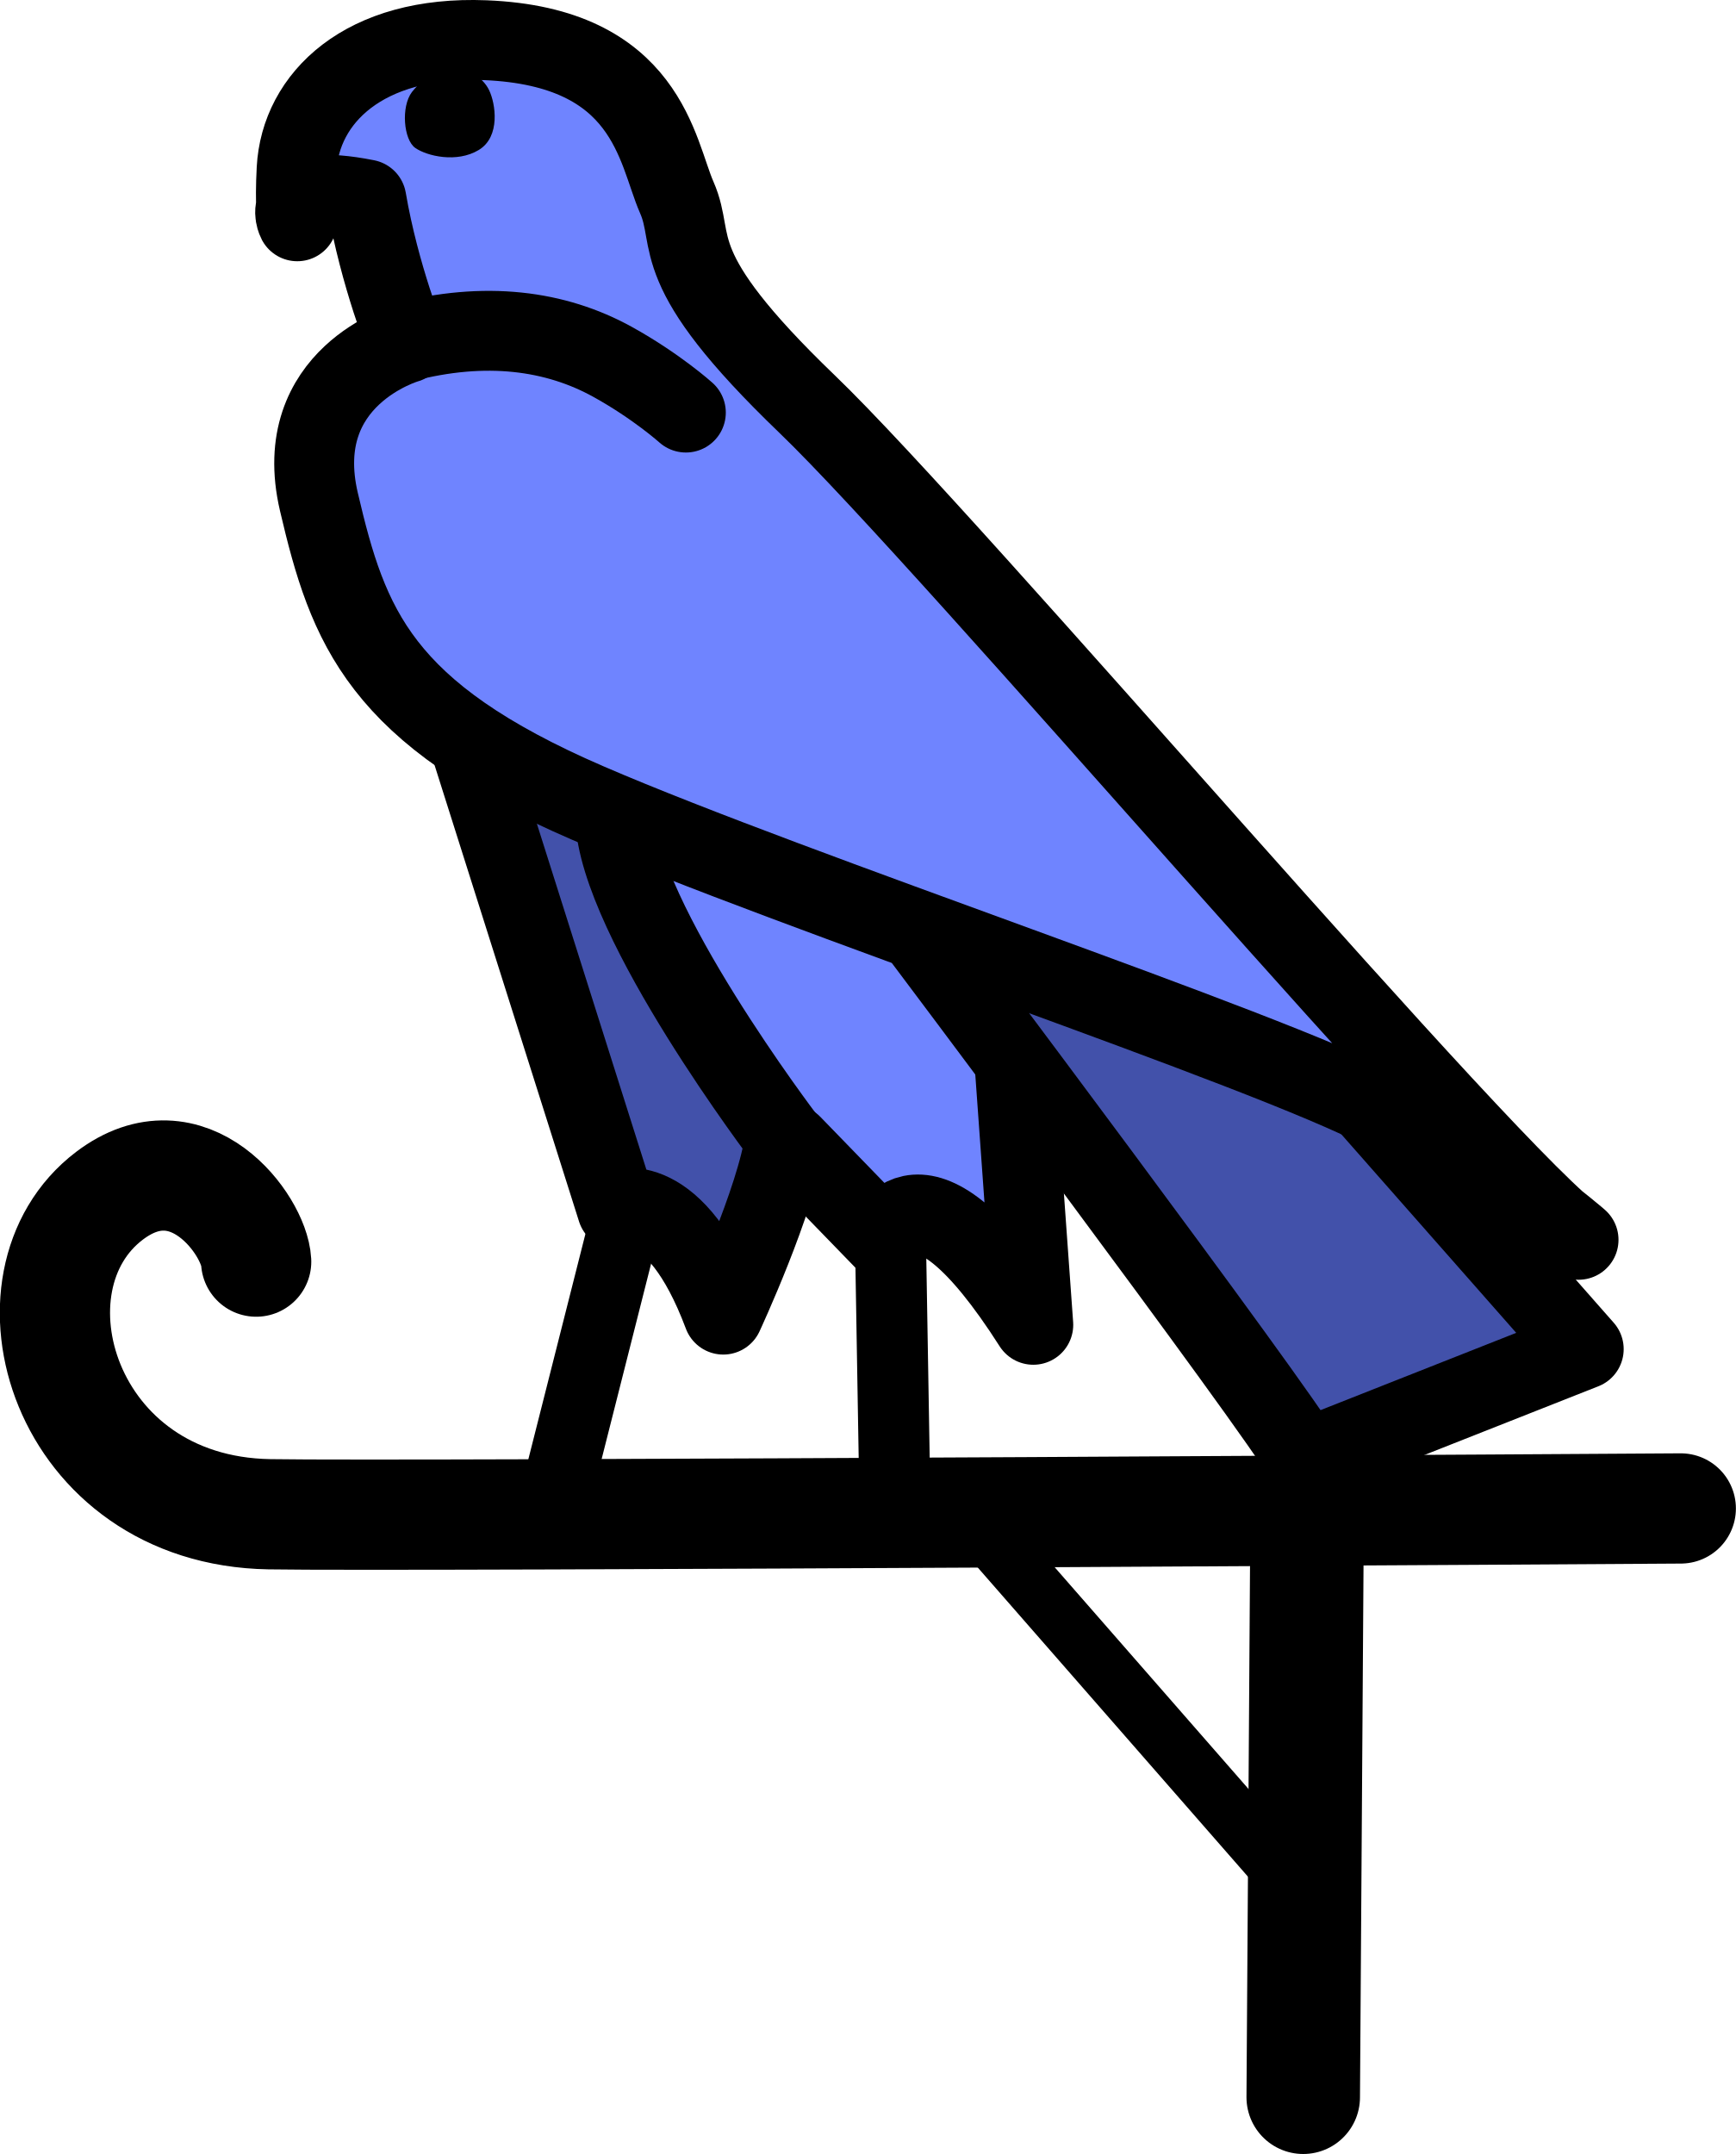
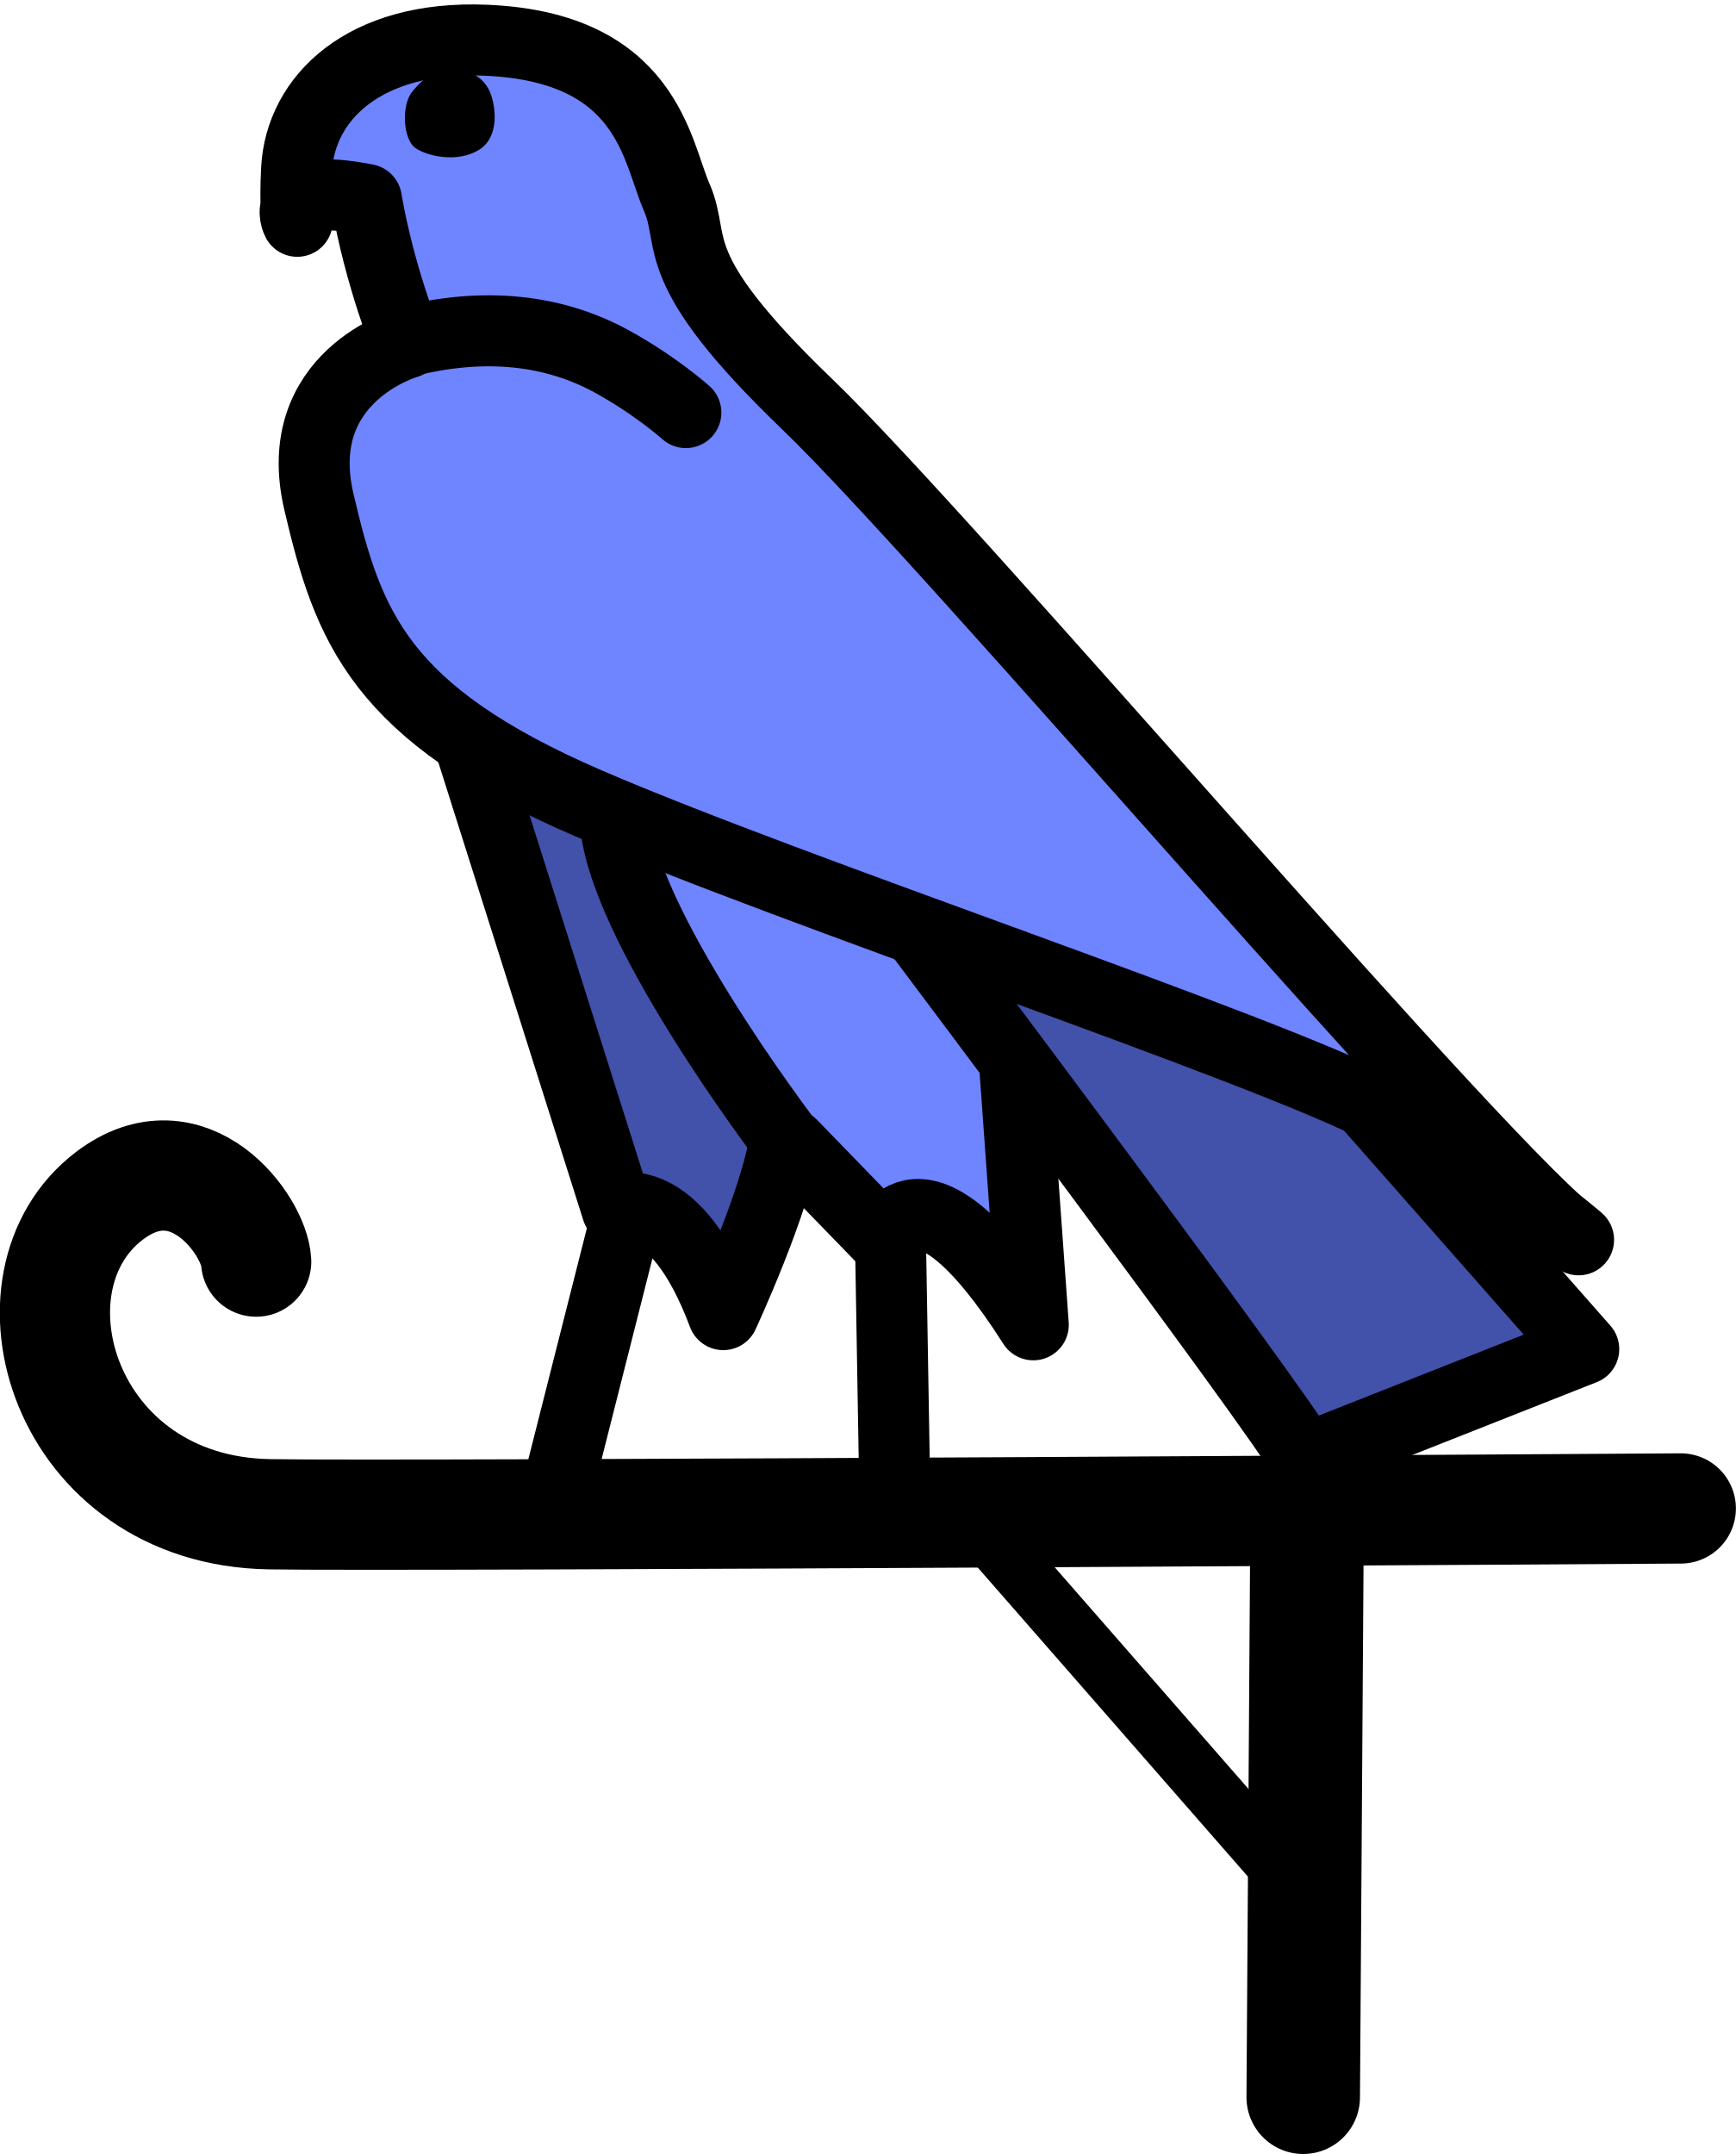
<svg xmlns="http://www.w3.org/2000/svg" version="1.1" id="svg1" width="195.619" height="242.717" viewBox="0 0 195.619 242.717" xml:space="preserve">
  <defs id="defs1" />
  <g id="g1" transform="translate(-238.0192,-199.013)">
    <path style="fill:none;fill-opacity:1;stroke:#000000;stroke-width:12.791;stroke-linecap:round;stroke-linejoin:bevel;stroke-miterlimit:13.2;stroke-dasharray:none;stroke-opacity:1;paint-order:markers fill stroke" d="m 384.88,435.334 0.431,-64.587" id="path4" />
    <path style="fill:none;fill-opacity:1;stroke:#000000;stroke-width:12.422;stroke-linecap:round;stroke-linejoin:bevel;stroke-miterlimit:13.2;stroke-dasharray:none;stroke-opacity:1;paint-order:markers fill stroke" d="m 427.427,368.988 c 0,0 -143.695,0.92 -159.064,0.653 -23.275,-0.405 -30.702,-26.265 -18.002,-35.89 8.95,-6.783 16.305,3.344 16.526,7.423" id="path5" />
    <path style="fill:none;fill-opacity:1;stroke:#000000;stroke-width:6.55;stroke-linecap:round;stroke-linejoin:bevel;stroke-miterlimit:13.2;stroke-dasharray:none;stroke-opacity:1;paint-order:markers fill stroke" d="m 345.773,367.891 39.171,44.81" id="path6" />
-     <path style="fill:#6f84ff;fill-opacity:1;stroke:#000000;stroke-width:9;stroke-linecap:round;stroke-linejoin:round;stroke-miterlimit:13.2;stroke-dasharray:none;stroke-opacity:1;paint-order:markers fill stroke" d="m 327.233,327.995 10.473,10.795 c 0,0 3.706,-10.956 16.756,9.506 l -3.867,-53.813 -49.624,-14.501 7.089,40.602 z" id="path14" />
-     <path style="fill:#4251aa;fill-opacity:1;stroke:#000000;stroke-width:9;stroke-linecap:round;stroke-linejoin:round;stroke-miterlimit:13.2;stroke-dasharray:none;stroke-opacity:1;paint-order:markers fill stroke" d="m 291.043,283.121 16.519,52.179 c 0,0 6.494,-2.734 11.962,11.848 0,0 6.038,-12.988 6.95,-19.823 0,0 -18.798,-24.722 -19.14,-36.229 -0.342,-11.507 -16.292,-7.975 -16.292,-7.975 z" id="path13" />
-     <path style="fill:#4251aa;fill-opacity:1;stroke:#000000;stroke-width:9;stroke-linecap:round;stroke-linejoin:round;stroke-miterlimit:13.2;stroke-dasharray:none;stroke-opacity:1;paint-order:markers fill stroke" d="m 341.25,303.666 c 0,0 40.44,53.813 43.824,59.774 l 31.418,-12.406 -27.39,-31.096 z" id="path12" />
-     <path style="fill:#6f84ff;fill-opacity:1;stroke:#000000;stroke-width:9;stroke-linecap:round;stroke-linejoin:round;stroke-miterlimit:13.2;stroke-dasharray:none;stroke-opacity:1;paint-order:markers fill stroke" d="m 415.907,338.717 c -9.342,-6.152 -70.692,-78.553 -86.926,-94.161 -16.235,-15.608 -12.418,-18.114 -14.697,-23.298 -2.279,-5.184 -3.247,-16.975 -21.589,-17.716 -13.68,-0.552 -20.826,6.551 -21.251,14.513 -0.219,4.11 0.074,5.895 0.074,5.895 0,0 -2.384,-4.481 7.791,-2.464 1.481,8.658 4.557,16.178 4.557,16.178 0,0 -13.216,3.76 -9.912,17.887 3.304,14.127 6.836,23.811 30.305,33.95 23.469,10.139 76.217,27.57 89.661,34.634 13.443,7.063 21.988,14.583 21.988,14.583 z" id="path10" />
-     <path style="fill:none;fill-opacity:1;stroke:#000000;stroke-width:9;stroke-linecap:round;stroke-linejoin:round;stroke-miterlimit:13.2;stroke-dasharray:none;stroke-opacity:1;paint-order:markers fill stroke" d="m 315.31,245.503 c 0,0 -3.322,-2.986 -8.255,-5.712 -6.411,-3.542 -14.334,-4.63 -23.646,-2.183" id="path11" />
+     <path style="fill:#6f84ff;fill-opacity:1;stroke:#000000;stroke-width:8;stroke-linecap:round;stroke-linejoin:round;stroke-miterlimit:13.2;stroke-dasharray:none;stroke-opacity:1;paint-order:markers fill stroke" d="m 327.233,327.995 10.473,10.795 c 0,0 3.706,-10.956 16.756,9.506 l -3.867,-53.813 -49.624,-14.501 7.089,40.602 z" id="path14" />
+     <path style="fill:#4251aa;fill-opacity:1;stroke:#000000;stroke-width:8;stroke-linecap:round;stroke-linejoin:round;stroke-miterlimit:13.2;stroke-dasharray:none;stroke-opacity:1;paint-order:markers fill stroke" d="m 341.25,303.666 c 0,0 40.44,53.813 43.824,59.774 l 31.418,-12.406 -27.39,-31.096 z" id="path12" />
+     <path style="fill:#4251aa;fill-opacity:1;stroke:#000000;stroke-width:8;stroke-linecap:round;stroke-linejoin:round;stroke-miterlimit:13.2;stroke-dasharray:none;stroke-opacity:1;paint-order:markers fill stroke" d="m 291.043,283.121 16.519,52.179 c 0,0 6.494,-2.734 11.962,11.848 0,0 6.038,-12.988 6.95,-19.823 0,0 -18.798,-24.722 -19.14,-36.229 -0.342,-11.507 -16.292,-7.975 -16.292,-7.975 z" id="path13" transform="translate(-2.5629066e-6)" />
+     <path style="fill:#6f84ff;fill-opacity:1;stroke:#000000;stroke-width:8;stroke-linecap:round;stroke-linejoin:round;stroke-miterlimit:13.2;stroke-dasharray:none;stroke-opacity:1;paint-order:markers fill stroke" d="m 415.907,338.717 c -9.342,-6.152 -70.692,-78.553 -86.926,-94.161 -16.235,-15.608 -12.418,-18.114 -14.697,-23.298 -2.279,-5.184 -3.247,-16.975 -21.589,-17.716 -13.68,-0.552 -20.826,6.551 -21.251,14.513 -0.219,4.11 0.074,5.895 0.074,5.895 0,0 -2.384,-4.481 7.791,-2.464 1.481,8.658 4.557,16.178 4.557,16.178 0,0 -13.216,3.76 -9.912,17.887 3.304,14.127 6.836,23.811 30.305,33.95 23.469,10.139 76.217,27.57 89.661,34.634 13.443,7.063 21.988,14.583 21.988,14.583 z" id="path10" />
+     <path style="fill:none;fill-opacity:1;stroke:#000000;stroke-width:8;stroke-linecap:round;stroke-linejoin:round;stroke-miterlimit:13.2;stroke-dasharray:none;stroke-opacity:1;paint-order:markers fill stroke" d="m 315.31,245.503 c 0,0 -3.322,-2.986 -8.255,-5.712 -6.411,-3.542 -14.334,-4.63 -23.646,-2.183" id="path11" />
    <path style="fill:none;fill-opacity:1;stroke:#000000;stroke-width:8;stroke-linecap:round;stroke-linejoin:round;stroke-miterlimit:13.2;stroke-dasharray:none;stroke-opacity:1;paint-order:markers fill stroke" d="m 308.624,336.05 -7.734,30.532" id="path15" />
    <path style="fill:none;fill-opacity:1;stroke:#000000;stroke-width:8;stroke-linecap:round;stroke-linejoin:round;stroke-miterlimit:13.2;stroke-dasharray:none;stroke-opacity:1;paint-order:markers fill stroke" d="m 338.35,337.662 0.483,28.437" id="path16" />
    <path style="fill:#000000;fill-opacity:1;stroke:none;stroke-width:10.454;stroke-linecap:butt;stroke-linejoin:round;stroke-miterlimit:15;stroke-dasharray:none;stroke-opacity:1" d="m 284.439,209.385 c 1.54,-1.923 2.763,-2.346 4.53,-2.505 1.767,-0.159 3.443,0.794 4.168,2.293 0.725,1.499 1.314,5.238 -1.163,6.738 -2.477,1.499 -5.844,0.688 -7.158,-0.229 -1.314,-0.917 -1.631,-4.639 -0.378,-6.297 z" id="path6-5-5" />
  </g>
</svg>
